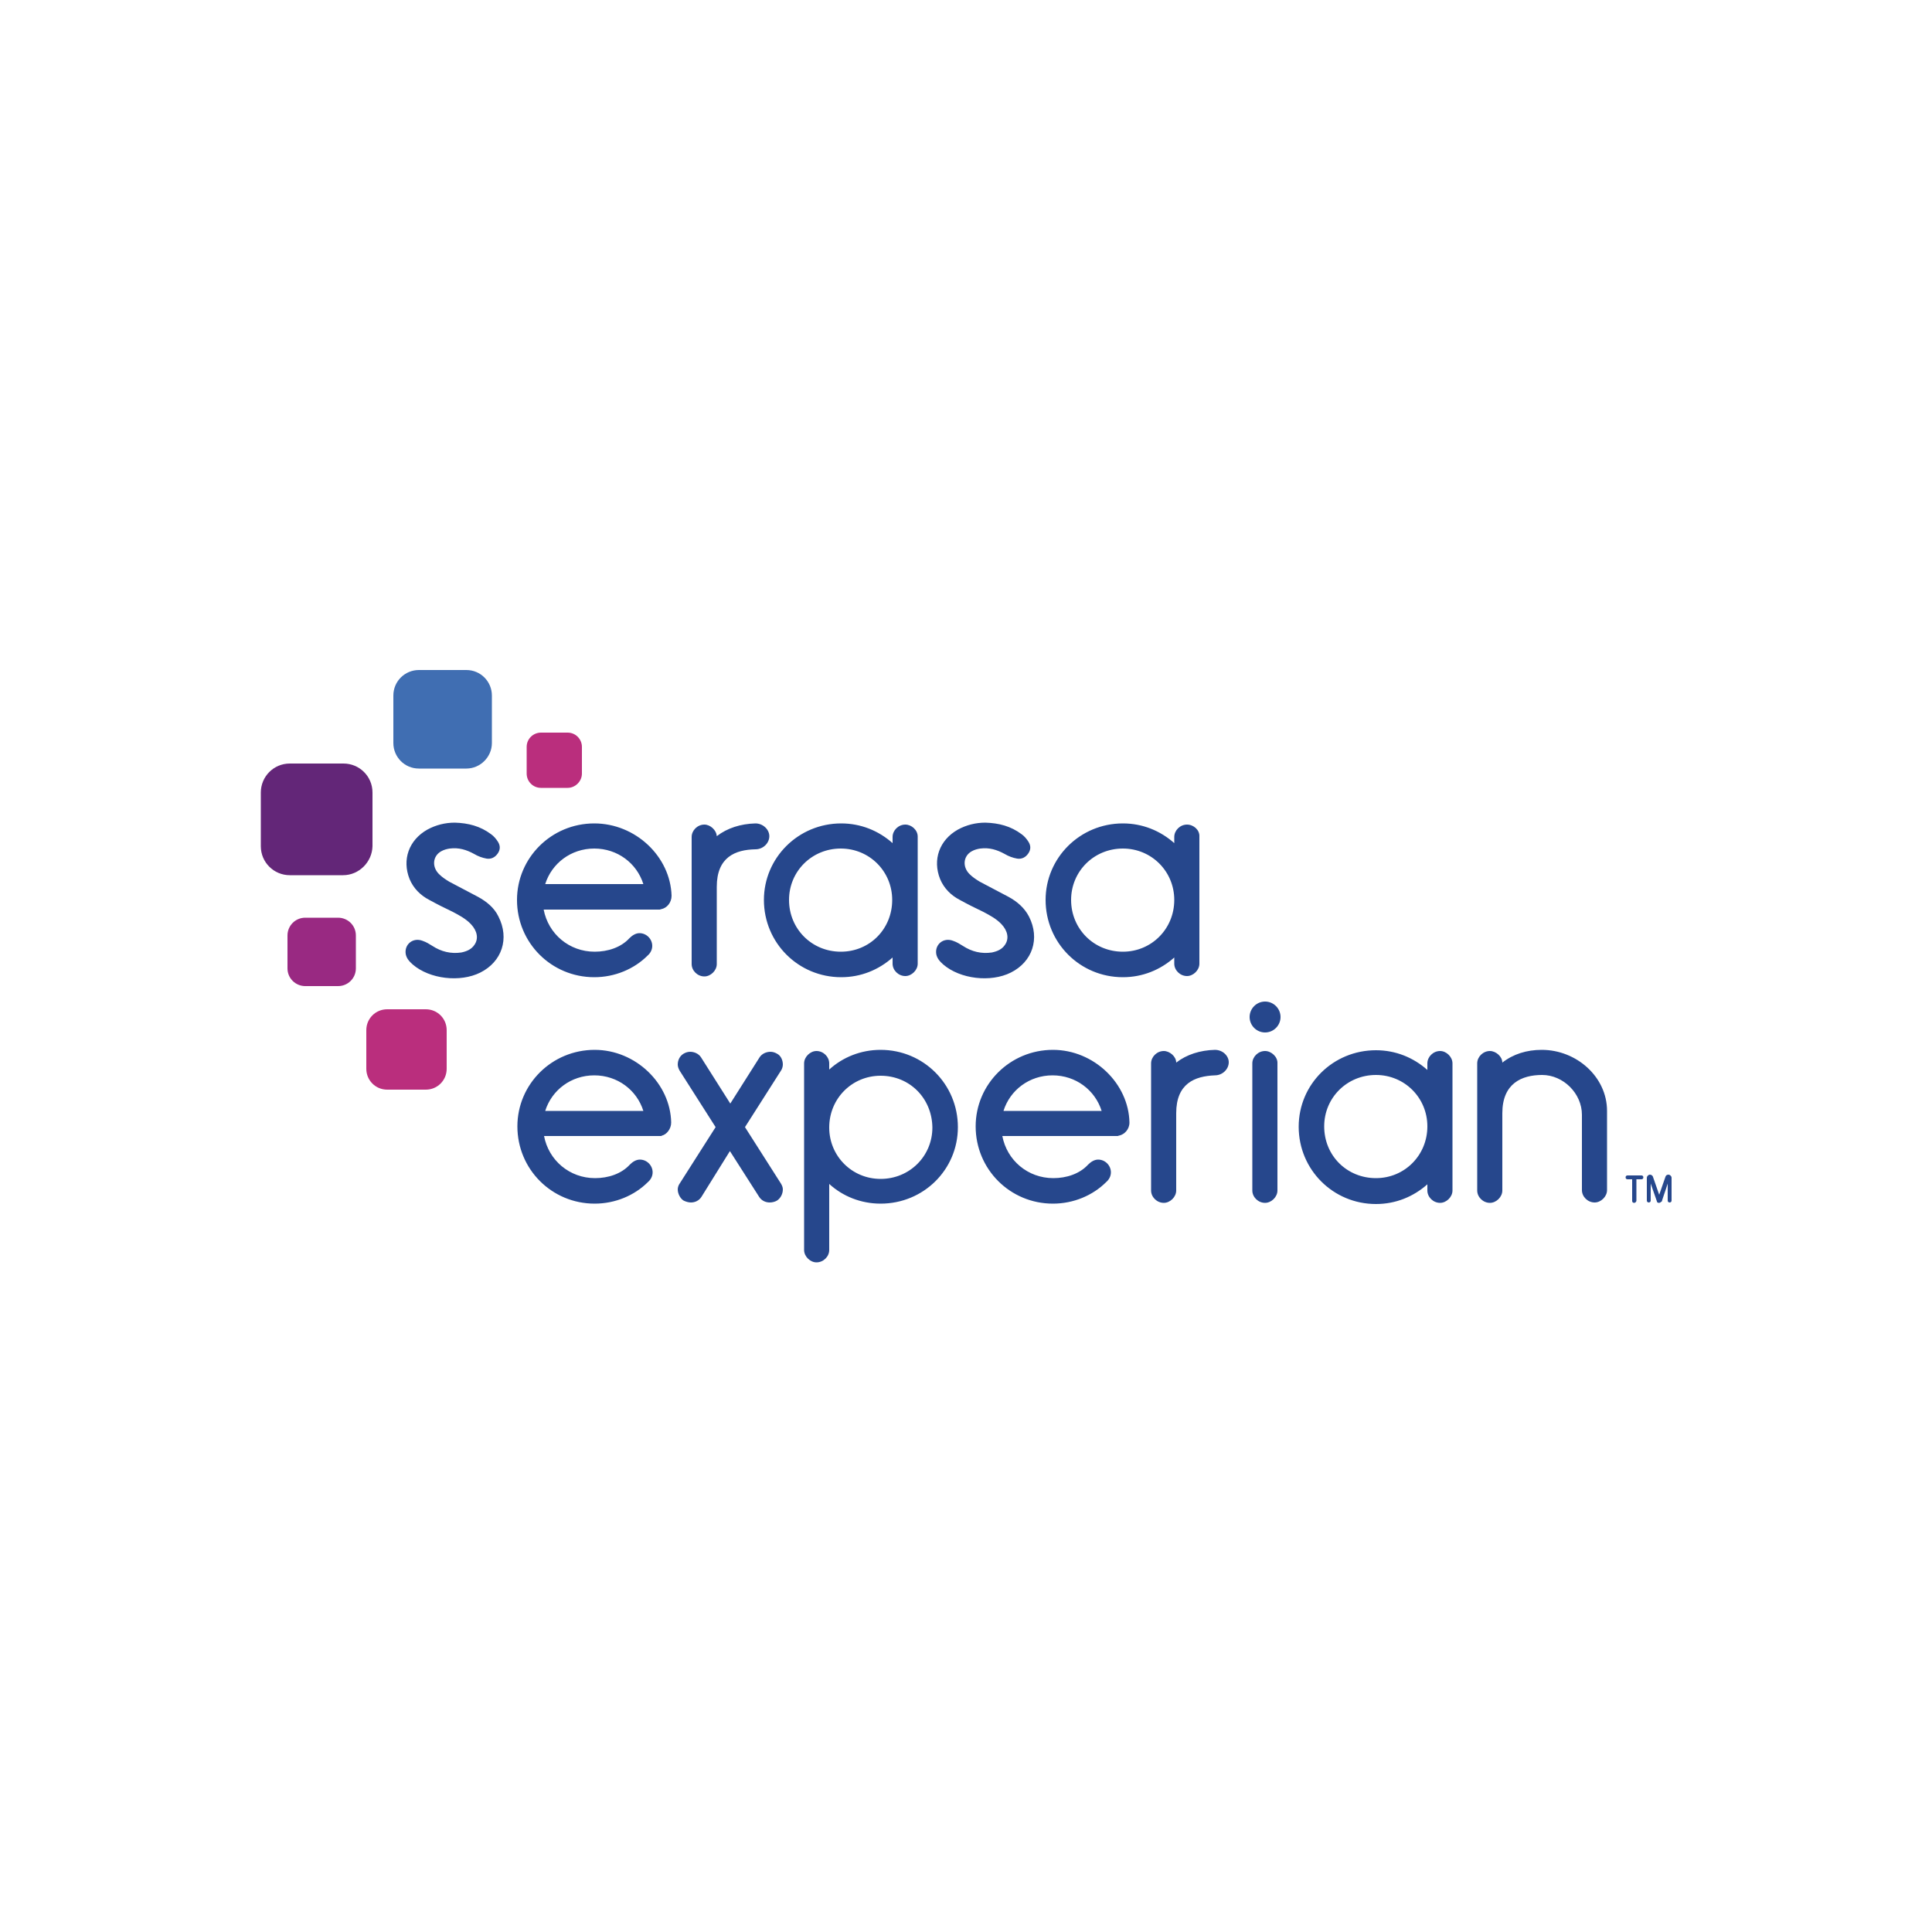
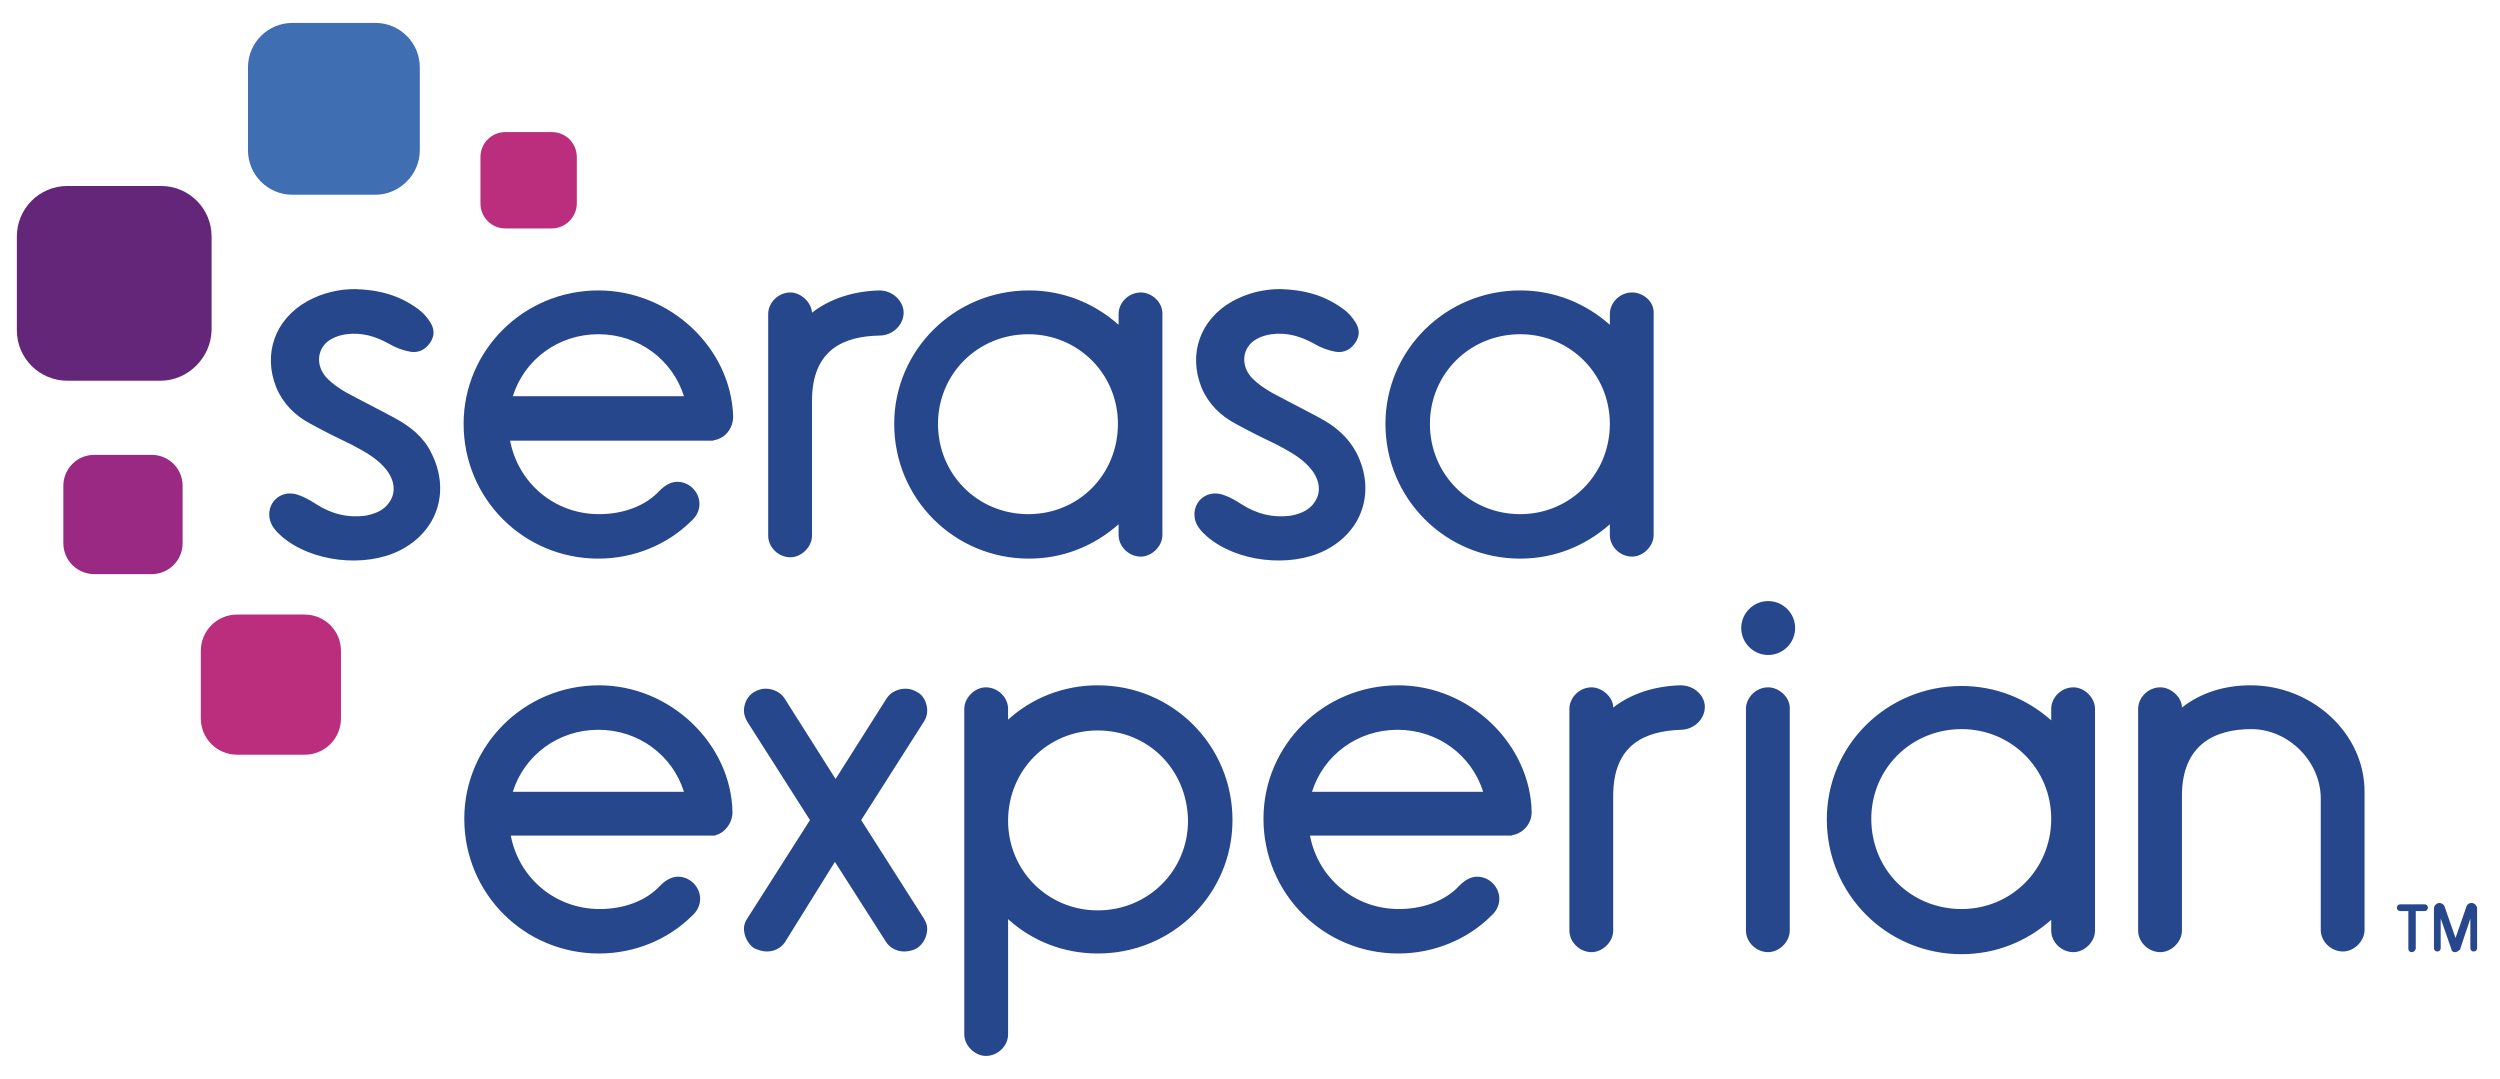
- <svg xmlns="http://www.w3.org/2000/svg" version="1.1" id="Layer_1" x="0px" y="0px" viewBox="0 0 500 500" style="enable-background:new 0 0 500 500;" xml:space="preserve">
+ <svg xmlns="http://www.w3.org/2000/svg" version="1.1" id="Layer_1" x="0px" y="0px" viewBox="65 170 371 160" style="enable-background:new 0 0 500 500;" xml:space="preserve">
  <style type="text/css">
	.st0{fill:#406EB2;}
	.st1{fill:#632678;}
	.st2{fill:#992982;}
	.st3{fill:#BA2E7D;}
	.st4{fill:#26478C;}
</style>
  <g id="XMLID_1_">
    <path id="XMLID_3_" class="st0" d="M120.7,198.9h-12.3c-3.7,0-6.6-3-6.6-6.6v-12.3c0-3.7,3-6.6,6.6-6.6h12.3c3.7,0,6.6,3,6.6,6.6   v12.3C127.3,195.9,124.3,198.9,120.7,198.9z" />
    <path id="XMLID_4_" class="st1" d="M88.8,226.5H75c-4.1,0-7.5-3.3-7.5-7.5v-13.9c0-4.1,3.3-7.5,7.5-7.5h13.9c4.1,0,7.5,3.3,7.5,7.5   V219C96.3,223.1,92.9,226.5,88.8,226.5z" />
    <path id="XMLID_5_" class="st2" d="M87.5,255.2H79c-2.5,0-4.6-2-4.6-4.6v-8.5c0-2.5,2-4.6,4.6-4.6h8.5c2.5,0,4.6,2,4.6,4.6v8.5   C92.1,253.2,90,255.2,87.5,255.2z" />
    <path id="XMLID_6_" class="st3" d="M110.2,282h-10c-3,0-5.4-2.4-5.4-5.4v-10c0-3,2.4-5.4,5.4-5.4h10c3,0,5.4,2.4,5.4,5.4v10   C115.6,279.6,113.2,282,110.2,282z" />
    <path id="XMLID_7_" class="st3" d="M146.9,203.9H140c-2.1,0-3.7-1.7-3.7-3.7v-6.9c0-2.1,1.7-3.7,3.7-3.7h6.9c2.1,0,3.7,1.7,3.7,3.7   v6.9C150.6,202.2,148.9,203.9,146.9,203.9z" />
    <path id="XMLID_32_" class="st4" d="M327.4,267.2c2.2,0,4-1.8,4-4c0-2.2-1.8-4-4-4c-2.2,0-4,1.8-4,4   C323.4,265.4,325.2,267.2,327.4,267.2z M181.5,309.8c-0.6,0.9-1.6,1.4-2.7,1.4c-0.6,0-1.3-0.2-1.9-0.5c-0.8-0.5-1.5-1.7-1.5-2.9   c0-0.5,0.2-1.1,0.5-1.5l9.3-14.6l-9.3-14.6c-0.3-0.5-0.5-1.1-0.5-1.6c0-1.1,0.5-2.2,1.5-2.8c0.5-0.3,1.1-0.5,1.7-0.5   c1.1,0,2.2,0.5,2.8,1.4l7.6,12l7.6-12c0.6-0.9,1.7-1.4,2.8-1.4c0.6,0,1.2,0.2,1.7,0.5c1,0.5,1.5,1.7,1.5,2.8c0,0.5-0.2,1.2-0.5,1.6   l-9.3,14.6l9.3,14.6c0.3,0.5,0.5,1,0.5,1.5c0,1.2-0.6,2.3-1.5,2.9c-0.5,0.3-1.2,0.5-1.9,0.5c-1.1,0-2.1-0.5-2.7-1.4l-7.6-11.9   L181.5,309.8z M227.9,278.4c-7.4,0-13.3,5.9-13.3,13.4c0,7.4,5.9,13.3,13.3,13.3c7.5,0,13.4-5.9,13.4-13.3   C241.2,284.2,235.4,278.4,227.9,278.4z M214.6,276.8c3.5-3.2,8.2-5.1,13.3-5.1c11.1,0,20,8.9,20,20c0,11-8.9,19.8-20,19.8   c-5.1,0-9.8-1.9-13.3-5.1v17.1c0,1.7-1.5,3.2-3.3,3.2c-1.6,0-3.2-1.5-3.2-3.2v-48.3c0-1.7,1.6-3.2,3.2-3.2c1.8,0,3.3,1.5,3.3,3.2   V276.8z M304.4,288.1v20c0,1.7-1.6,3.2-3.2,3.2c-1.8,0-3.3-1.5-3.3-3.2v-32.9c0-1.7,1.5-3.2,3.3-3.2c1.5,0,3.2,1.4,3.2,3   c2.7-2.1,6.2-3.2,10-3.3c2.1,0,3.6,1.6,3.6,3.2c0,1.8-1.6,3.4-3.6,3.4C309.2,278.5,304.4,280.4,304.4,288.1z M327.4,272   c-1.8,0-3.3,1.5-3.3,3.2v32.9c0,1.7,1.5,3.2,3.3,3.2c1.6,0,3.2-1.5,3.2-3.2v-32.9C330.7,273.5,329,272,327.4,272z M356.1,304.9   c7.4,0,13.3-5.9,13.3-13.4c0-7.4-5.9-13.3-13.3-13.3c-7.5,0-13.4,5.9-13.4,13.3C342.7,299.1,348.6,304.9,356.1,304.9z M369.4,275.2   c0-1.7,1.5-3.2,3.3-3.2c1.6,0,3.2,1.5,3.2,3.2v32.9c0,1.7-1.6,3.2-3.2,3.2c-1.8,0-3.3-1.5-3.3-3.2v-1.6c-3.6,3.2-8.2,5.1-13.3,5.1   c-11.1,0-20-8.9-20-20c0-11,8.9-19.8,20-19.8c5.1,0,9.7,1.9,13.3,5.1V275.2z M409.4,288.5c0-5.5-4.8-10.3-10.3-10.3   c-5.3,0-10.3,2.2-10.3,9.9v20c0,1.7-1.6,3.2-3.2,3.2c-1.8,0-3.3-1.5-3.3-3.2v-32.9c0-1.7,1.5-3.2,3.3-3.2c1.5,0,3.2,1.4,3.2,3   c2.8-2.2,6.3-3.3,10.2-3.3c9,0,16.9,7,16.9,15.8v20.5c0,1.7-1.6,3.2-3.2,3.2c-1.8,0-3.3-1.5-3.3-3.2V288.5z M153.8,278.3   c6,0,11,3.8,12.7,9.2h-25.4C142.8,282.1,147.8,278.3,153.8,278.3z M173.7,290.5c-0.2-10.1-9.2-18.8-19.8-18.8   c-11.1,0-20,8.9-20,19.8c0,11.1,8.9,20,20,20c5.3,0,10.3-2.1,13.8-5.6c0.7-0.6,1.2-1.5,1.2-2.5c0-1.8-1.5-3.3-3.3-3.3   c-1,0-1.9,0.6-2.6,1.3c-2.2,2.4-5.6,3.5-9,3.5c-6.6,0-12-4.6-13.2-10.9h29.8l0.1,0h0.1c0.1,0,0.1,0,0.2,0c0.1,0,0.2,0,0.3-0.1   C172.5,293.6,173.7,292.2,173.7,290.5z M272.4,278.3c6,0,11,3.8,12.7,9.2h-25.4C261.4,282.1,266.4,278.3,272.4,278.3z M292.3,290.5   c-0.2-10.1-9.2-18.8-19.8-18.8c-11.1,0-20,8.9-20,19.8c0,11.1,8.9,20,20,20c5.3,0,10.3-2.1,13.8-5.6c0.7-0.6,1.2-1.5,1.2-2.5   c0-1.8-1.5-3.3-3.3-3.3c-1,0-1.9,0.6-2.6,1.3c-2.2,2.4-5.6,3.5-9,3.5c-6.6,0-12-4.6-13.2-10.9H289l0.1,0h0.1c0.1,0,0.2,0,0.3-0.1   c0,0,0.1,0,0.1,0C291,293.6,292.3,292.3,292.3,290.5z M141.1,228.8c1.7-5.4,6.7-9.2,12.7-9.2c6,0,11,3.8,12.7,9.2H141.1z    M153.8,213.1c-11.1,0-20,8.9-20,19.8c0,11.1,8.9,20,20,20c5.3,0,10.3-2.1,13.8-5.6c0.7-0.6,1.2-1.5,1.2-2.5c0-1.8-1.5-3.3-3.3-3.3   c-1,0-1.9,0.6-2.6,1.3c-2.2,2.4-5.6,3.5-9,3.5c-6.6,0-12-4.6-13.2-10.9h29.8l0.1,0h0.1c0.1,0,0.2,0,0.3-0.1c0,0,0.1,0,0.1,0   c1.5-0.3,2.7-1.7,2.7-3.5C173.5,221.7,164.5,213.1,153.8,213.1z M217.6,246.3c-7.5,0-13.4-5.9-13.4-13.4c0-7.4,5.9-13.3,13.4-13.3   c7.4,0,13.3,5.9,13.3,13.3C230.9,240.4,225.1,246.3,217.6,246.3z M234.3,213.4c-1.8,0-3.3,1.5-3.3,3.2v1.6   c-3.6-3.2-8.2-5.1-13.3-5.1c-11.1,0-20,8.9-20,19.8c0,11.1,8.9,20,20,20c5.1,0,9.7-1.9,13.3-5.1v1.6c0,1.7,1.5,3.2,3.3,3.2   c1.6,0,3.2-1.5,3.2-3.2v-32.9C237.5,214.8,235.9,213.4,234.3,213.4z M290.6,246.3c-7.5,0-13.4-5.9-13.4-13.4   c0-7.4,5.9-13.3,13.4-13.3c7.4,0,13.3,5.9,13.3,13.3C303.9,240.4,298,246.3,290.6,246.3z M307.2,213.4c-1.8,0-3.3,1.5-3.3,3.2v1.6   c-3.6-3.2-8.2-5.1-13.3-5.1c-11.1,0-20,8.9-20,19.8c0,11.1,8.9,20,20,20c5.1,0,9.7-1.9,13.3-5.1v1.6c0,1.7,1.5,3.2,3.3,3.2   c1.6,0,3.2-1.5,3.2-3.2v-32.9C310.5,214.8,308.9,213.4,307.2,213.4z M195.5,213.1c-3.8,0.1-7.3,1.2-10,3.3c-0.1-1.6-1.7-3-3.2-3   c-1.8,0-3.3,1.5-3.3,3.2v32.9c0,1.7,1.5,3.2,3.3,3.2c1.6,0,3.2-1.5,3.2-3.2v-20c0-7.7,4.8-9.6,10-9.7c2,0,3.6-1.6,3.6-3.4   C199.1,214.7,197.5,213.1,195.5,213.1z M123.7,232.1c-2.4-1.3-5-2.6-7.4-3.9c-1-0.6-1.9-1.2-2.7-2c-1.9-1.9-1.6-4.7,0.6-5.9   c0.7-0.4,1.5-0.6,2.2-0.7c2.3-0.3,4.3,0.3,6.3,1.4c1,0.6,2.1,1,3.2,1.2c1.2,0.2,2.2-0.3,2.9-1.3c0.7-1,0.7-2,0.1-3   c-0.5-0.8-1.1-1.5-1.8-2c-2.8-2.1-5.9-2.9-9.4-3c-2.5,0-4.9,0.6-7.1,1.8c-4.8,2.7-6.6,7.8-4.6,12.8c1,2.4,2.8,4.2,5.1,5.4   c2,1.1,4,2.1,6.1,3.1c1.7,0.9,3.4,1.8,4.7,3.2c1.6,1.7,2,3.7,0.9,5.3c-0.8,1.2-2,1.7-3.4,2c-2.7,0.4-5.2-0.2-7.5-1.7   c-0.8-0.5-1.6-1-2.5-1.3c-2.5-1-4.8,0.9-4.4,3.4c0.2,1.1,0.9,1.9,1.8,2.7c4.4,3.8,12.3,4.7,17.5,2.1c5.6-2.8,7.6-8.8,4.7-14.5   C127.9,234.9,125.9,233.3,123.7,232.1z M261,232.1c-2.4-1.3-5-2.6-7.4-3.9c-1-0.6-1.9-1.2-2.7-2c-1.9-1.9-1.6-4.7,0.6-5.9   c0.7-0.4,1.5-0.6,2.2-0.7c2.3-0.3,4.3,0.3,6.3,1.4c1,0.6,2.1,1,3.2,1.2c1.2,0.2,2.2-0.3,2.9-1.3c0.7-1,0.7-2,0.1-3   c-0.5-0.8-1.1-1.5-1.8-2c-2.8-2.1-5.9-2.9-9.4-3c-2.5,0-4.9,0.6-7.1,1.8c-4.8,2.7-6.6,7.8-4.6,12.8c1,2.4,2.8,4.2,5.1,5.4   c2,1.1,4,2.1,6.1,3.1c1.7,0.9,3.4,1.8,4.7,3.2c1.6,1.7,2,3.7,0.9,5.3c-0.8,1.2-2,1.7-3.4,2c-2.7,0.4-5.2-0.2-7.5-1.7   c-0.8-0.5-1.6-1-2.5-1.3c-2.5-1-4.8,0.9-4.4,3.4c0.2,1.1,0.9,1.9,1.8,2.7c4.4,3.8,12.3,4.7,17.5,2.1c5.6-2.8,7.6-8.8,4.7-14.5   C265.1,234.9,263.2,233.3,261,232.1z M422.9,311.3c-0.3,0-0.5-0.2-0.5-0.5v-5.6h-1.2c-0.3,0-0.5-0.2-0.5-0.5c0-0.3,0.2-0.5,0.5-0.5   h3.6c0.3,0,0.5,0.2,0.5,0.5c0,0.3-0.2,0.5-0.5,0.5h-1.3v5.6C423.4,311.1,423.2,311.3,422.9,311.3z M429.3,311.3   c-0.3,0-0.5-0.2-0.5-0.4l-1.6-4.6v4.4c0,0.3-0.2,0.5-0.5,0.5c-0.3,0-0.5-0.2-0.5-0.5v-5.9c0-0.4,0.4-0.8,0.8-0.8   c0.3,0,0.7,0.2,0.8,0.6l1.6,4.6l1.6-4.6c0.1-0.4,0.4-0.6,0.8-0.6c0.4,0,0.8,0.4,0.8,0.8v5.9c0,0.3-0.2,0.5-0.5,0.5   c-0.3,0-0.5-0.2-0.5-0.5v-4.4c-0.2,0.7-0.6,1.8-0.9,2.7c-0.6,1.8-0.6,1.8-0.6,1.9C429.7,311.2,429.6,311.3,429.3,311.3z" />
  </g>
</svg>
